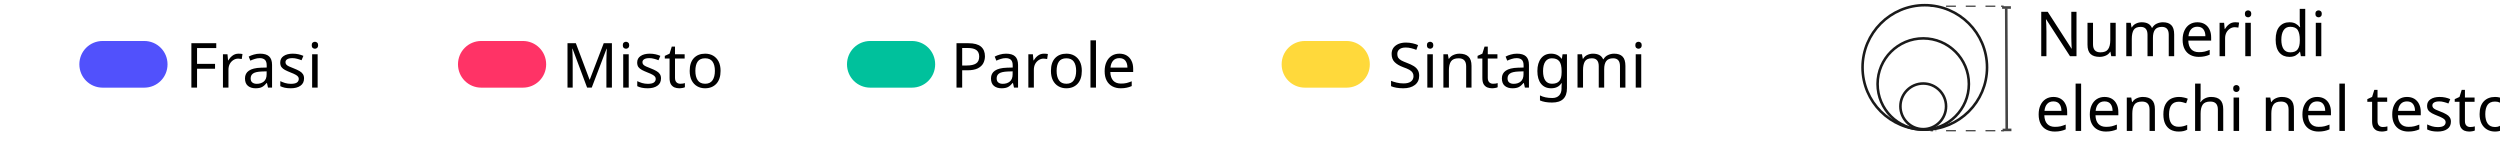
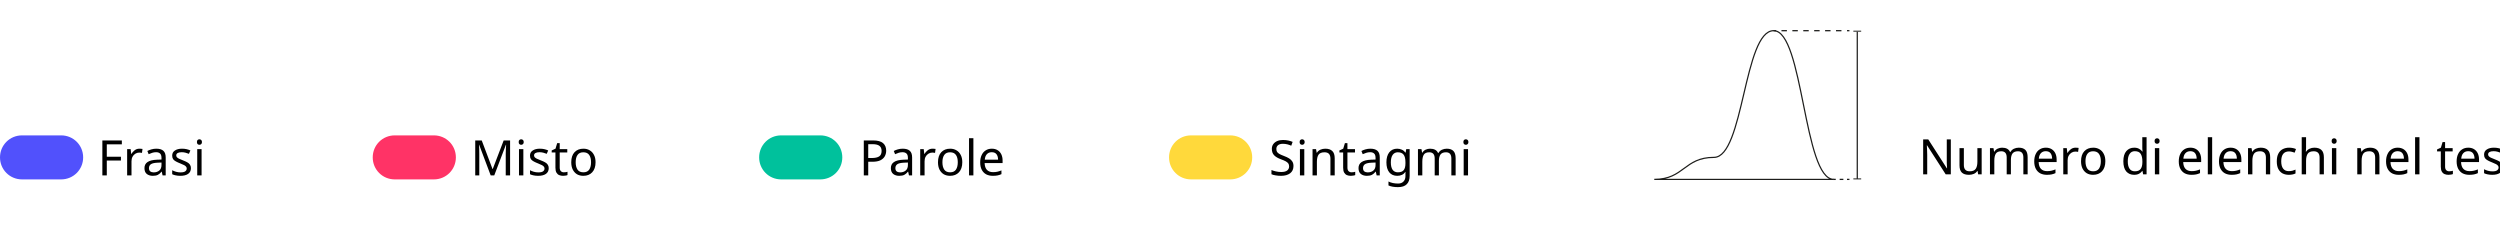
- <svg xmlns="http://www.w3.org/2000/svg" version="1.1" id="Layer_1" x="0px" y="0px" viewBox="0 0 482 30" style="enable-background:new 0 0 482 30;" xml:space="preserve">
+ <svg xmlns="http://www.w3.org/2000/svg" version="1.1" x="0px" y="0px" viewBox="0 0 511.1 46.9" style="enable-background:new 0 0 511.1 46.9;" xml:space="preserve">
  <style type="text/css">
	.st0{font-family:'HKGrotesk-Regular';}
- 	.st1{font-size:12px;}
- 	.st2{fill:#FF3366;}
- 	.st3{fill:#00C19C;}
- 	.st4{fill:#FFD93B;}
- 	.st5{fill:#5151FC;}
- 	.st6{fill:none;stroke:#444444;stroke-width:0.5;}
- 	.st7{fill:#444444;}
- 	.st8{enable-background:new    ;}
- 	.st9{fill:none;stroke:#444444;stroke-width:0.25;}
- 	.st10{fill:none;stroke:#444444;stroke-width:0.25;stroke-dasharray:1.9,1.9;}
- 	.st11{fill:none;stroke:#1A1A1A;stroke-width:0.5;}
+ 	.st1{font-size:10px;}
+ 	.st2{fill:none;}
+ 	.st3{fill:none;stroke:#1D1D1B;stroke-width:0.25;stroke-miterlimit:10;}
+ 	.st4{fill:#1D1D1B;}
+ 	.st5{fill:none;stroke:#1D1D1B;stroke-width:0.26;stroke-miterlimit:10;}
+ 	.st6{fill:none;stroke:#1D1D1B;stroke-width:0.26;stroke-miterlimit:10;stroke-dasharray:1.115,1.115;}
+ 	.st7{fill:none;stroke:#1D1D1B;stroke-width:0.26;stroke-miterlimit:10;stroke-dasharray:0.758,0.758;}
+ 	.st8{fill:#5151FC;}
+ 	.st9{fill:#FF3366;}
+ 	.st10{fill:#00C19C;}
+ 	.st11{fill:#FFD93B;}
</style>
-   <text transform="matrix(1 0 0 1 108.2577 16.8953)" class="st0 st1">Misto</text>
-   <path id="Rectangle_179" class="st2" d="M92.8,7.9h8c2.5,0,4.5,2,4.5,4.5l0,0c0,2.5-2,4.5-4.5,4.5h-8c-2.5,0-4.5-2-4.5-4.5l0,0  C88.3,9.9,90.3,7.9,92.8,7.9z" />
-   <text transform="matrix(1 0 0 1 183.2577 16.8953)" class="st0 st1">Parole</text>
-   <path id="Rectangle_180" class="st3" d="M167.8,7.9h8c2.5,0,4.5,2,4.5,4.5l0,0c0,2.5-2,4.5-4.5,4.5h-8c-2.5,0-4.5-2-4.5-4.5l0,0  C163.3,9.9,165.3,7.9,167.8,7.9z" />
-   <text transform="matrix(1 0 0 1 267.5865 16.8953)" class="st0 st1">Sintagmi</text>
-   <path id="Rectangle_181" class="st4" d="M251.6,7.9h8c2.5,0,4.5,2,4.5,4.5l0,0c0,2.5-2,4.5-4.5,4.5h-8c-2.5,0-4.5-2-4.5-4.5l0,0  C247.1,9.9,249.1,7.9,251.6,7.9z" />
-   <text transform="matrix(1 0 0 1 35.7417 16.8955)" class="st0 st1">Frasi</text>
-   <path id="Rectangle_182" class="st5" d="M19.8,7.9h8c2.5,0,4.5,2,4.5,4.5l0,0c0,2.5-2,4.5-4.5,4.5h-8c-2.5,0-4.5-2-4.5-4.5l0,0  C15.3,9.9,17.3,7.9,19.8,7.9z" />
-   <path id="Path" class="st6" d="M386.8,1.6l0.1,23.6" />
-   <rect id="Rectangle" x="386" y="1.2" transform="matrix(1 -3.005031e-03 3.005031e-03 1 -2.506816e-03 1.1626)" class="st7" width="1.7" height="0.5" />
-   <rect id="Rectangle-2" x="386.1" y="24.8" transform="matrix(1 -3.111721e-03 3.111721e-03 1 -7.599959e-02 1.2042)" class="st7" width="1.7" height="0.5" />
-   <text transform="matrix(1 0 0 1 392.3956 10.8394)" class="st8">
-     <tspan x="0" y="0" class="st0 st1">Numeri di </tspan>
-     <tspan x="0" y="14.4" class="st0 st1">elenchi nel testo</tspan>
-   </text>
-   <path id="Path-2" class="st9" d="M386.3,1.2h-0.5" />
-   <path id="Path-3" class="st10" d="M384.7,1.2h-11.6" />
-   <path id="Path-4" class="st9" d="M372.7,1.2h-0.5" />
-   <path id="Path-5" class="st9" d="M386.3,25.2h-0.5" />
-   <path id="Path-6" class="st10" d="M384.7,25.2h-11.5" />
-   <path id="Path-7" class="st9" d="M372.7,25.2h-0.5" />
-   <circle class="st11" cx="371.1" cy="13" r="12" />
-   <circle class="st11" cx="370.8" cy="16.2" r="8.8" />
-   <circle class="st11" cx="370.8" cy="20.5" r="4.4" />
+   <g id="Layer_1">
+     <g id="Group_304" transform="translate(102 12.576)">
+       <g id="Group_305" transform="translate(8350 -9660.325)">
+         <g id="dimensione" transform="translate(-8032 9661.423)">
+           <g id="dimensione-X" transform="translate(0 0)">
+             <g id="Group-7">
+               <text transform="matrix(1 0 0 1 -27.7977 21.9709)" class="st0 st1">Numero di elenchi nel testo</text>
+               <g>
+                 <g>
+                   <line class="st2" x1="-40.3" y1="-7.4" x2="-40.3" y2="23" />
+                   <g>
+                     <line class="st3" x1="-40.3" y1="-7.2" x2="-40.3" y2="22.9" />
+                     <g>
+                       <rect x="-41.1" y="-7.4" class="st4" width="1.6" height="0.2" />
+                     </g>
+                     <g>
+                       <rect x="-41.1" y="22.8" class="st4" width="1.6" height="0.2" />
+                     </g>
+                   </g>
+                 </g>
+                 <g>
+                   <line class="st2" x1="-57.4" y1="-7.4" x2="-41.9" y2="-7.4" />
+                   <g>
+                     <line class="st5" x1="-57.4" y1="-7.4" x2="-56.9" y2="-7.4" />
+                     <line class="st6" x1="-55.8" y1="-7.4" x2="-42.9" y2="-7.4" />
+                     <line class="st5" x1="-42.4" y1="-7.4" x2="-41.9" y2="-7.4" />
+                   </g>
+                 </g>
+                 <path class="st3" d="M-57.4-7.4c-6.1,0-6.1,25.9-12.2,25.9S-75.7,23-81.8,23h36.7C-51.3,23-51.3-7.4-57.4-7.4z" />
+                 <g>
+                   <line class="st2" x1="-45.2" y1="23" x2="-41.9" y2="23" />
+                   <g>
+                     <line class="st5" x1="-45.2" y1="23" x2="-44.7" y2="23" />
+                     <line class="st7" x1="-43.9" y1="23" x2="-42.8" y2="23" />
+                     <line class="st5" x1="-42.4" y1="23" x2="-41.9" y2="23" />
+                   </g>
+                 </g>
+               </g>
+             </g>
+           </g>
+         </g>
+       </g>
+       <g id="Group_306">
+         <g id="Group_312">
+           <text transform="matrix(1 0 0 1 -82.0423 23.2757)" class="st0 st1">Frasi</text>
+           <path id="Rectangle_179" class="st8" d="M-97.5,15.1h8c2.5,0,4.5,2,4.5,4.5l0,0c0,2.5-2,4.5-4.5,4.5h-8c-2.5,0-4.5-2-4.5-4.5      l0,0C-102,17.1-100,15.1-97.5,15.1z" />
+         </g>
+       </g>
+       <g id="Group_307" transform="translate(-9)">
+         <text transform="matrix(1 0 0 1 3.1891 23.2757)" class="st0 st1">Misto</text>
+         <path id="Rectangle_180" class="st9" d="M-12.3,15.1h8c2.5,0,4.5,2,4.5,4.5l0,0c0,2.5-2,4.5-4.5,4.5h-8c-2.5,0-4.5-2-4.5-4.5l0,0     C-16.8,17.1-14.8,15.1-12.3,15.1z" />
+       </g>
+       <g id="Group_308" transform="translate(-18)">
+         <text transform="matrix(1 0 0 1 91.6253 23.2757)" class="st0 st1">Parole</text>
+         <path id="Rectangle_181" class="st10" d="M75.7,15.1h8c2.5,0,4.5,2,4.5,4.5l0,0c0,2.5-2,4.5-4.5,4.5h-8c-2.5,0-4.5-2-4.5-4.5l0,0     C71.2,17.1,73.2,15.1,75.7,15.1z" />
+       </g>
+       <g id="Group_309" transform="translate(-27)">
+         <text transform="matrix(1 0 0 1 184.422 23.2757)" class="st0 st1">Sintagmi</text>
+         <path id="Rectangle_182" class="st11" d="M168.5,15.1h8c2.5,0,4.5,2,4.5,4.5l0,0c0,2.5-2,4.5-4.5,4.5h-8c-2.5,0-4.5-2-4.5-4.5     l0,0C164,17.1,166,15.1,168.5,15.1z" />
+       </g>
+     </g>
+   </g>
+   <g id="Isolation_Mode">
+ </g>
</svg>
